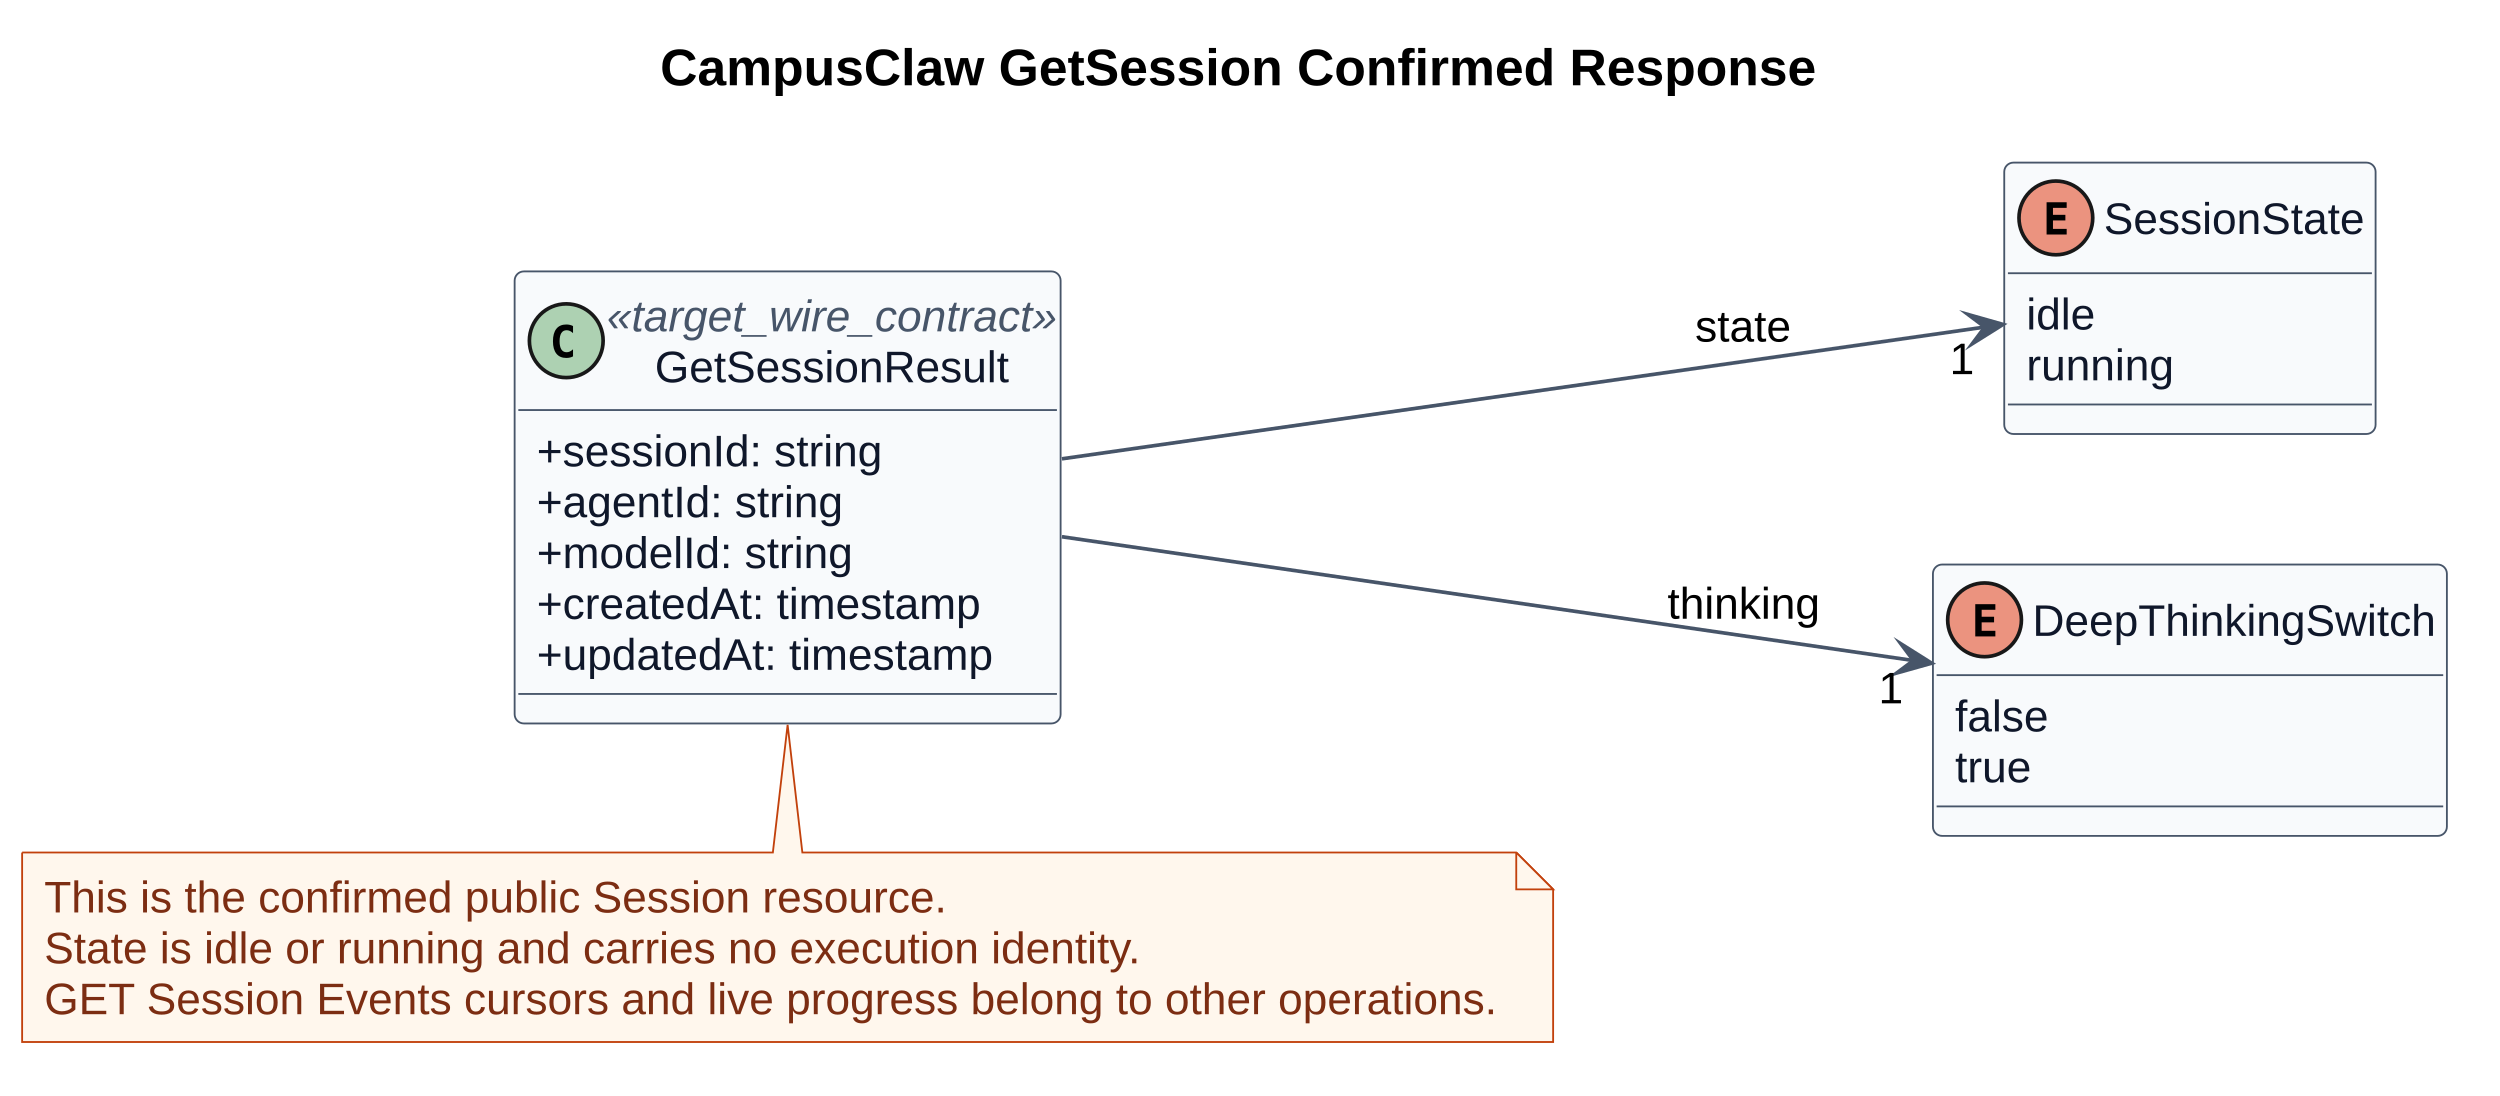
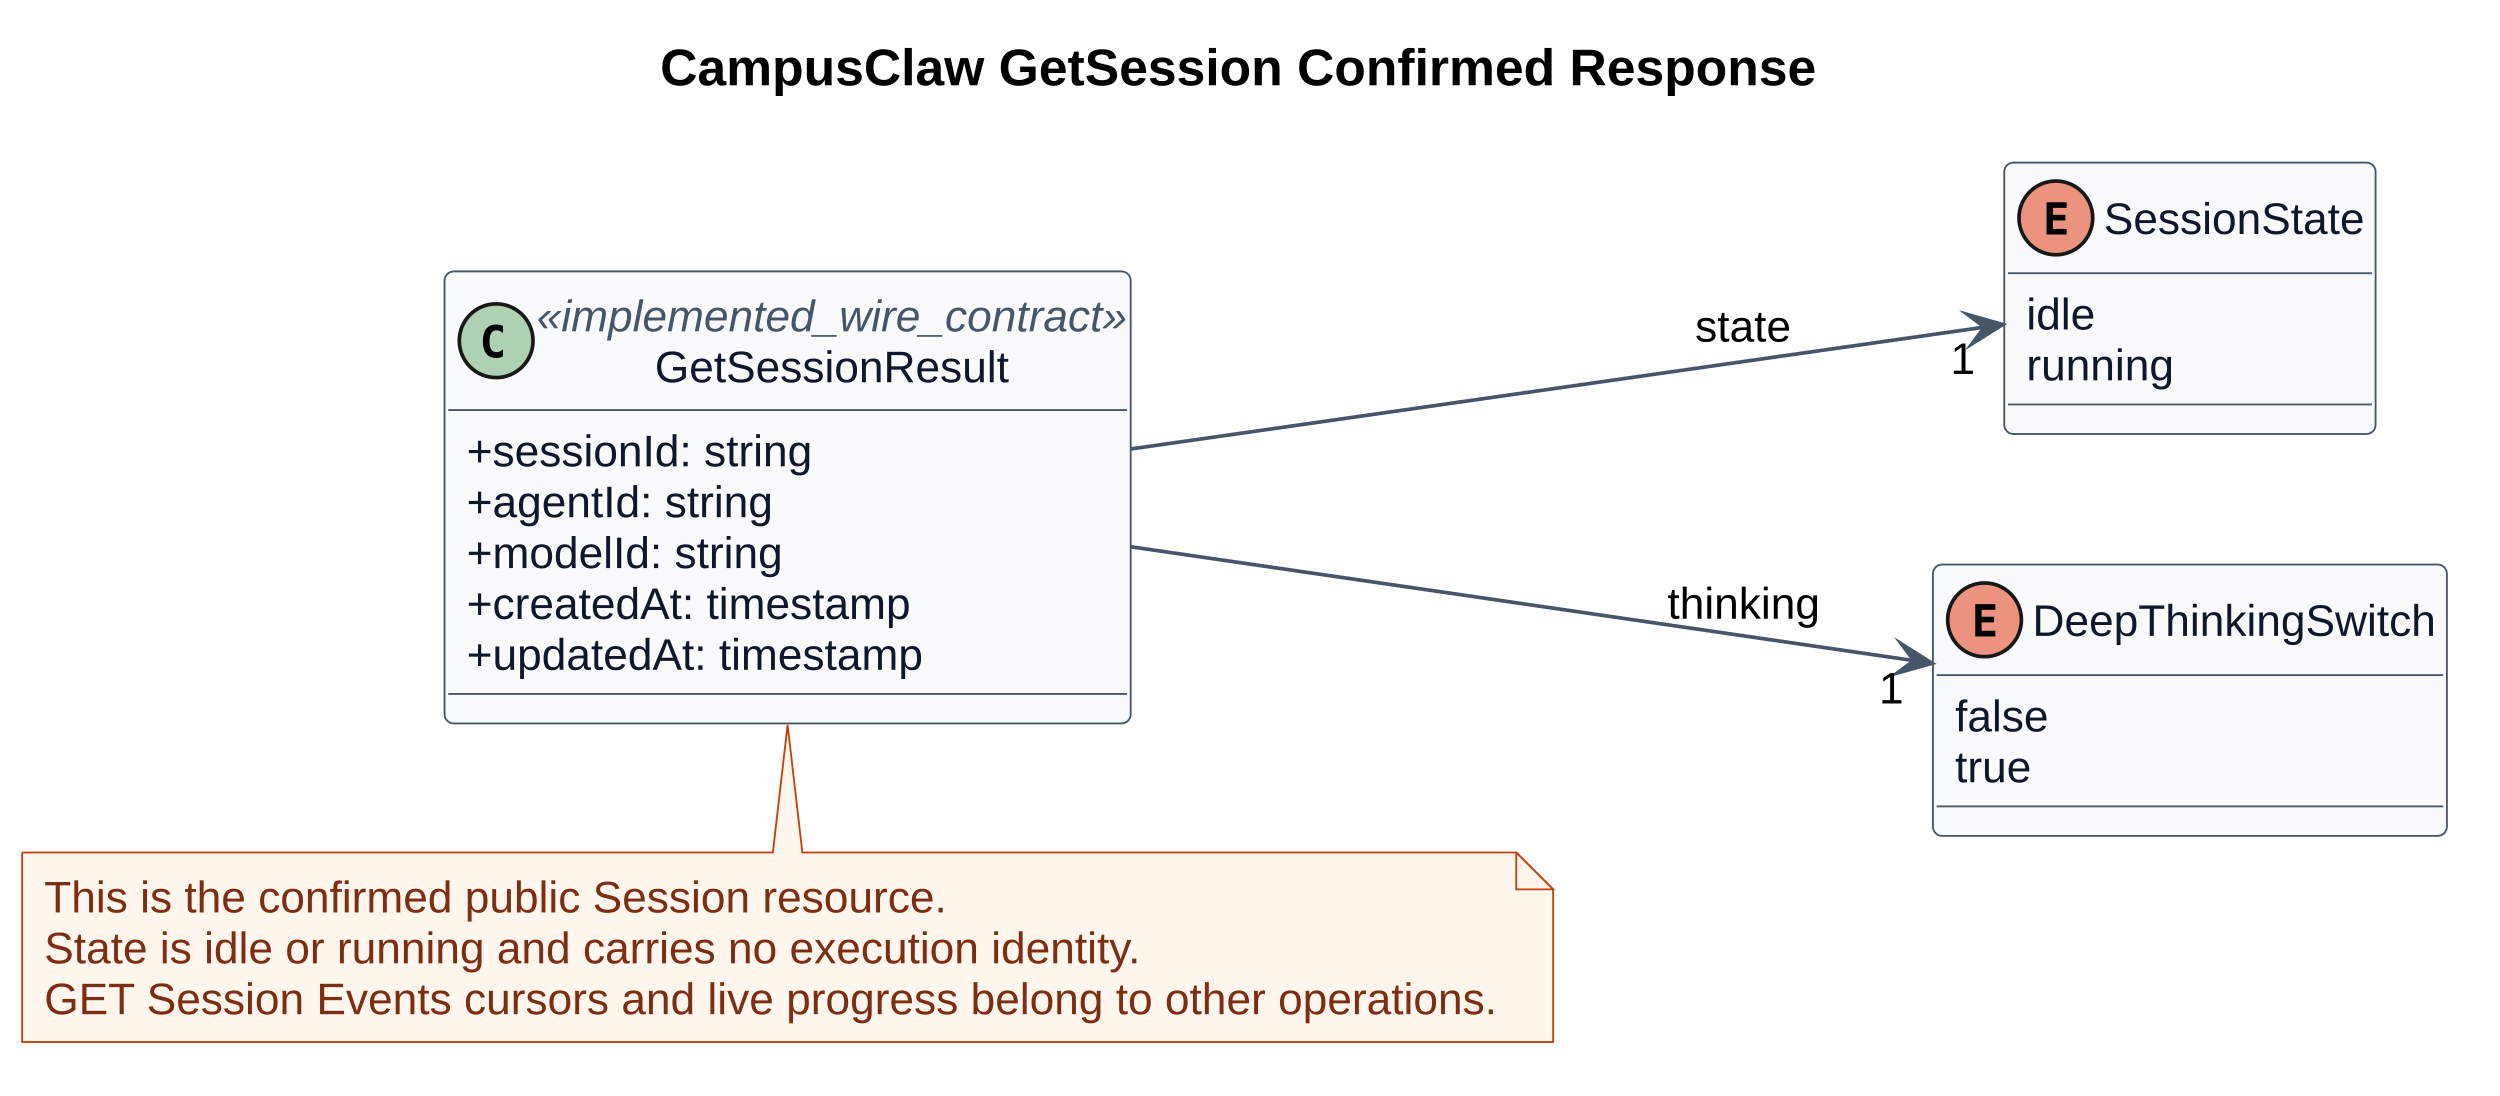
<svg xmlns="http://www.w3.org/2000/svg" contentStyleType="text/css" data-diagram-type="CLASS" height="297px" preserveAspectRatio="none" style="width:678px;height:297px;background:#FFFFFF;" version="1.1" viewBox="0 0 678 297" width="678px" zoomAndPan="magnify">
  <defs />
  <g>
-     <g class="title" data-source-line="648">
+     <g class="title" data-source-line="612">
      <text fill="#000000" font-family="Arial" font-size="14" font-weight="700" lengthAdjust="spacing" textLength="313.517" x="179.041" y="23.132">CampusClaw GetSession Confirmed Response</text>
    </g>
-     <g class="entity" data-qualified-name="GetSessionResult" data-source-line="690" id="ent0001">
-       <rect fill="#F8FAFC" height="122.592" rx="2.5" ry="2.5" style="stroke:#475569;stroke-width:0.5;" width="148.068" x="139.57" y="73.609" />
-       <ellipse cx="153.57" cy="92.407" fill="#ADD1B2" rx="10" ry="10" style="stroke:#181818;stroke-width:1;" />
-       <path d="M155.404,96.656 Q154.994,96.866 154.543,96.972 Q154.091,97.077 153.593,97.077 Q151.824,97.077 150.892,95.911 Q149.961,94.745 149.961,92.542 Q149.961,90.333 150.892,89.167 Q151.824,88.001 153.593,88.001 Q154.091,88.001 154.548,88.107 Q155.006,88.212 155.404,88.423 L155.404,90.345 Q154.959,89.935 154.54,89.744 Q154.121,89.554 153.675,89.554 Q152.726,89.554 152.243,90.307 Q151.76,91.06 151.76,92.542 Q151.76,94.019 152.243,94.772 Q152.726,95.525 153.675,95.525 Q154.121,95.525 154.54,95.334 Q154.959,95.144 155.404,94.734 Z " fill="#000000" />
-       <text fill="#475569" font-family="Arial" font-size="12" font-style="italic" lengthAdjust="spacing" textLength="122.068" x="164.57" y="89.865">«target_wire_contract»</text>
-       <text fill="#0F172A" font-family="Arial" font-size="12" lengthAdjust="spacing" textLength="96.047" x="177.581" y="103.663">GetSessionResult</text>
-       <line style="stroke:#475569;stroke-width:0.5;" x1="140.57" x2="286.638" y1="111.206" y2="111.206" />
-       <text fill="#0F172A" font-family="Arial" font-size="12" lengthAdjust="spacing" textLength="93.715" x="145.57" y="126.462">+sessionId: string</text>
-       <text fill="#0F172A" font-family="Arial" font-size="12" lengthAdjust="spacing" textLength="83.057" x="145.57" y="140.261">+agentId: string</text>
-       <text fill="#0F172A" font-family="Arial" font-size="12" lengthAdjust="spacing" textLength="85.711" x="145.57" y="154.06">+modelId: string</text>
-       <text fill="#0F172A" font-family="Arial" font-size="12" lengthAdjust="spacing" textLength="120.387" x="145.57" y="167.859">+createdAt: timestamp</text>
-       <text fill="#0F172A" font-family="Arial" font-size="12" lengthAdjust="spacing" textLength="123.738" x="145.57" y="181.657">+updatedAt: timestamp</text>
-       <line style="stroke:#475569;stroke-width:0.5;" x1="140.57" x2="286.638" y1="188.2" y2="188.2" />
+     <g class="entity" data-qualified-name="GetSessionResult" data-source-line="654" id="ent0001">
+       <rect fill="#F8FAFC" height="122.592" rx="2.5" ry="2.5" style="stroke:#475569;stroke-width:0.5;" width="186.084" x="120.56" y="73.609" />
+       <ellipse cx="134.56" cy="92.407" fill="#ADD1B2" rx="10" ry="10" style="stroke:#181818;stroke-width:1;" />
+       <path d="M136.394,96.656 Q135.984,96.866 135.533,96.972 Q135.082,97.077 134.583,97.077 Q132.814,97.077 131.882,95.911 Q130.951,94.745 130.951,92.542 Q130.951,90.333 131.882,89.167 Q132.814,88.001 134.583,88.001 Q135.082,88.001 135.538,88.107 Q135.995,88.212 136.394,88.423 L136.394,90.345 Q135.949,89.935 135.53,89.744 Q135.111,89.554 134.666,89.554 Q133.716,89.554 133.233,90.307 Q132.75,91.06 132.75,92.542 Q132.75,94.019 133.233,94.772 Q133.716,95.525 134.666,95.525 Q135.111,95.525 135.53,95.334 Q135.949,95.144 136.394,94.734 Z " fill="#000000" />
+       <text fill="#475569" font-family="Arial" font-size="12" font-style="italic" lengthAdjust="spacing" textLength="160.084" x="145.56" y="89.865">«implemented_wire_contract»</text>
+       <text fill="#0F172A" font-family="Arial" font-size="12" lengthAdjust="spacing" textLength="96.047" x="177.579" y="103.663">GetSessionResult</text>
+       <line style="stroke:#475569;stroke-width:0.5;" x1="121.56" x2="305.644" y1="111.206" y2="111.206" />
+       <text fill="#0F172A" font-family="Arial" font-size="12" lengthAdjust="spacing" textLength="93.715" x="126.56" y="126.462">+sessionId: string</text>
+       <text fill="#0F172A" font-family="Arial" font-size="12" lengthAdjust="spacing" textLength="83.057" x="126.56" y="140.261">+agentId: string</text>
+       <text fill="#0F172A" font-family="Arial" font-size="12" lengthAdjust="spacing" textLength="85.711" x="126.56" y="154.06">+modelId: string</text>
+       <text fill="#0F172A" font-family="Arial" font-size="12" lengthAdjust="spacing" textLength="120.387" x="126.56" y="167.859">+createdAt: timestamp</text>
+       <text fill="#0F172A" font-family="Arial" font-size="12" lengthAdjust="spacing" textLength="123.738" x="126.56" y="181.657">+updatedAt: timestamp</text>
+       <line style="stroke:#475569;stroke-width:0.5;" x1="121.56" x2="305.644" y1="188.2" y2="188.2" />
    </g>
-     <g class="entity" data-qualified-name="SessionState" data-source-line="698" id="ent0002">
+     <g class="entity" data-qualified-name="SessionState" data-source-line="662" id="ent0002">
      <rect fill="#F8FAFC" height="73.598" rx="2.5" ry="2.5" style="stroke:#475569;stroke-width:0.5;" width="100.711" x="543.55" y="44.099" />
      <ellipse cx="557.55" cy="59.099" fill="#EB937F" rx="10" ry="10" style="stroke:#181818;stroke-width:1;" />
      <path d="M560.484,63.599 L555.034,63.599 L555.034,54.851 L560.484,54.851 L560.484,56.374 L556.763,56.374 L556.763,58.261 L560.132,58.261 L560.132,59.784 L556.763,59.784 L556.763,62.075 L560.484,62.075 Z " fill="#000000" />
      <text fill="#0F172A" font-family="Arial" font-size="12" lengthAdjust="spacing" textLength="70.711" x="570.55" y="63.455">SessionState</text>
      <line style="stroke:#475569;stroke-width:0.5;" x1="544.55" x2="643.261" y1="74.099" y2="74.099" />
      <text fill="#0F172A" font-family="Arial" font-size="12" lengthAdjust="spacing" textLength="18.68" x="549.55" y="89.355">idle</text>
      <text fill="#0F172A" font-family="Arial" font-size="12" lengthAdjust="spacing" textLength="40.031" x="549.55" y="103.153">running</text>
      <line style="stroke:#475569;stroke-width:0.5;" x1="544.55" x2="643.261" y1="109.696" y2="109.696" />
    </g>
-     <g class="entity" data-qualified-name="DeepThinkingSwitch" data-source-line="703" id="ent0003">
+     <g class="entity" data-qualified-name="DeepThinkingSwitch" data-source-line="667" id="ent0003">
      <rect fill="#F8FAFC" height="73.598" rx="2.5" ry="2.5" style="stroke:#475569;stroke-width:0.5;" width="139.389" x="524.21" y="153.099" />
      <ellipse cx="538.21" cy="168.099" fill="#EB937F" rx="10" ry="10" style="stroke:#181818;stroke-width:1;" />
      <path d="M541.144,172.599 L535.694,172.599 L535.694,163.851 L541.144,163.851 L541.144,165.374 L537.423,165.374 L537.423,167.261 L540.792,167.261 L540.792,168.784 L537.423,168.784 L537.423,171.075 L541.144,171.075 Z " fill="#000000" />
      <text fill="#0F172A" font-family="Arial" font-size="12" lengthAdjust="spacing" textLength="109.389" x="551.21" y="172.455">DeepThinkingSwitch</text>
      <line style="stroke:#475569;stroke-width:0.5;" x1="525.21" x2="662.599" y1="183.099" y2="183.099" />
      <text fill="#0F172A" font-family="Arial" font-size="12" lengthAdjust="spacing" textLength="25.348" x="530.21" y="198.355">false</text>
      <text fill="#0F172A" font-family="Arial" font-size="12" lengthAdjust="spacing" textLength="20.678" x="530.21" y="212.153">true</text>
      <line style="stroke:#475569;stroke-width:0.5;" x1="525.21" x2="662.599" y1="218.696" y2="218.696" />
    </g>
-     <g class="entity" data-qualified-name="GMN6" data-source-line="712" id="ent0007">
+     <g class="entity" data-qualified-name="GMN6" data-source-line="676" id="ent0007">
      <path d="M6,231.199 L6,282.595 A0,0 0 0 0 6,282.595 L421.207,282.595 A0,0 0 0 0 421.207,282.595 L421.207,241.199 L411.207,231.199 L217.6,231.199 L213.6,196.569 L209.6,231.199 L6,231.199 A0,0 0 0 0 6,231.199" fill="#FFF7ED" style="stroke:#C2410C;stroke-width:0.5;" />
      <path d="M411.207,231.199 L411.207,241.199 L421.207,241.199 L411.207,231.199" fill="#FFF7ED" style="stroke:#C2410C;stroke-width:0.5;" />
      <text fill="#7C2D12" font-family="Arial" font-size="12" lengthAdjust="spacing" textLength="244.775" x="12" y="247.454">This is the confirmed public Session resource.</text>
      <text fill="#7C2D12" font-family="Arial" font-size="12" lengthAdjust="spacing" textLength="298.172" x="12" y="261.253">State is idle or running and carries no execution identity.</text>
      <text fill="#7C2D12" font-family="Arial" font-size="12" lengthAdjust="spacing" textLength="394.207" x="12" y="275.052">GET Session Events cursors and live progress belong to other operations.</text>
    </g>
-     <g class="link" data-entity-1="ent0001" data-entity-2="ent0002" data-link-type="dependency" data-source-line="708" id="lnk4">
-       <path codeLine="708" d="M287.99,124.429 C363.19,113.689 473.12,97.995 538.28,88.695" fill="none" id="GetSessionResult-to-SessionState" style="stroke:#475569;stroke-width:1;" />
-       <polygon fill="#475569" points="543.23,87.989,533.755,85.3,538.28,88.695,534.885,93.22,543.23,87.989" style="stroke:#475569;stroke-width:1;stroke-linejoin:miter;stroke-miterlimit:10;" />
+     <g class="link" data-entity-1="ent0001" data-entity-2="ent0002" data-link-type="dependency" data-source-line="672" id="lnk4">
+       <path codeLine="672" d="M306.66,121.759 C381.13,111.129 478.2,97.275 538.19,88.715" fill="none" id="GetSessionResult-to-SessionState" style="stroke:#475569;stroke-width:1;" />
+       <polygon fill="#475569" points="543.14,88.009,533.665,85.32,538.19,88.715,534.795,93.24,543.14,88.009" style="stroke:#475569;stroke-width:1;stroke-linejoin:miter;stroke-miterlimit:10;" />
      <text fill="#000000" font-family="Arial" font-size="12" lengthAdjust="spacing" textLength="26.016" x="459.71" y="92.635">state</text>
-       <text fill="#000000" font-family="Arial" font-size="12" lengthAdjust="spacing" textLength="6.674" x="528.729" y="101.474">1</text>
+       <text fill="#000000" font-family="Arial" font-size="12" lengthAdjust="spacing" textLength="6.674" x="528.959" y="101.41">1</text>
    </g>
-     <g class="link" data-entity-1="ent0001" data-entity-2="ent0003" data-link-type="dependency" data-source-line="709" id="lnk5">
-       <path codeLine="709" d="M287.99,145.569 C356.21,155.489 452.122,169.429 518.912,179.139" fill="none" id="GetSessionResult-to-DeepThinkingSwitch" style="stroke:#475569;stroke-width:1;" />
-       <polygon fill="#475569" points="523.86,179.859,515.529,174.605,518.912,179.139,514.378,182.522,523.86,179.859" style="stroke:#475569;stroke-width:1;stroke-linejoin:miter;stroke-miterlimit:10;" />
+     <g class="link" data-entity-1="ent0001" data-entity-2="ent0003" data-link-type="dependency" data-source-line="673" id="lnk5">
+       <path codeLine="673" d="M306.66,148.289 C373.7,158.029 458.102,170.299 519.032,179.159" fill="none" id="GetSessionResult-to-DeepThinkingSwitch" style="stroke:#475569;stroke-width:1;" />
+       <polygon fill="#475569" points="523.98,179.879,515.649,174.625,519.032,179.159,514.498,182.542,523.98,179.879" style="stroke:#475569;stroke-width:1;stroke-linejoin:miter;stroke-miterlimit:10;" />
      <text fill="#000000" font-family="Arial" font-size="12" lengthAdjust="spacing" textLength="41.361" x="452.21" y="167.794">thinking</text>
-       <text fill="#000000" font-family="Arial" font-size="12" lengthAdjust="spacing" textLength="6.674" x="509.453" y="190.751">1</text>
+       <text fill="#000000" font-family="Arial" font-size="12" lengthAdjust="spacing" textLength="6.674" x="509.587" y="190.774">1</text>
    </g>
  </g>
</svg>
